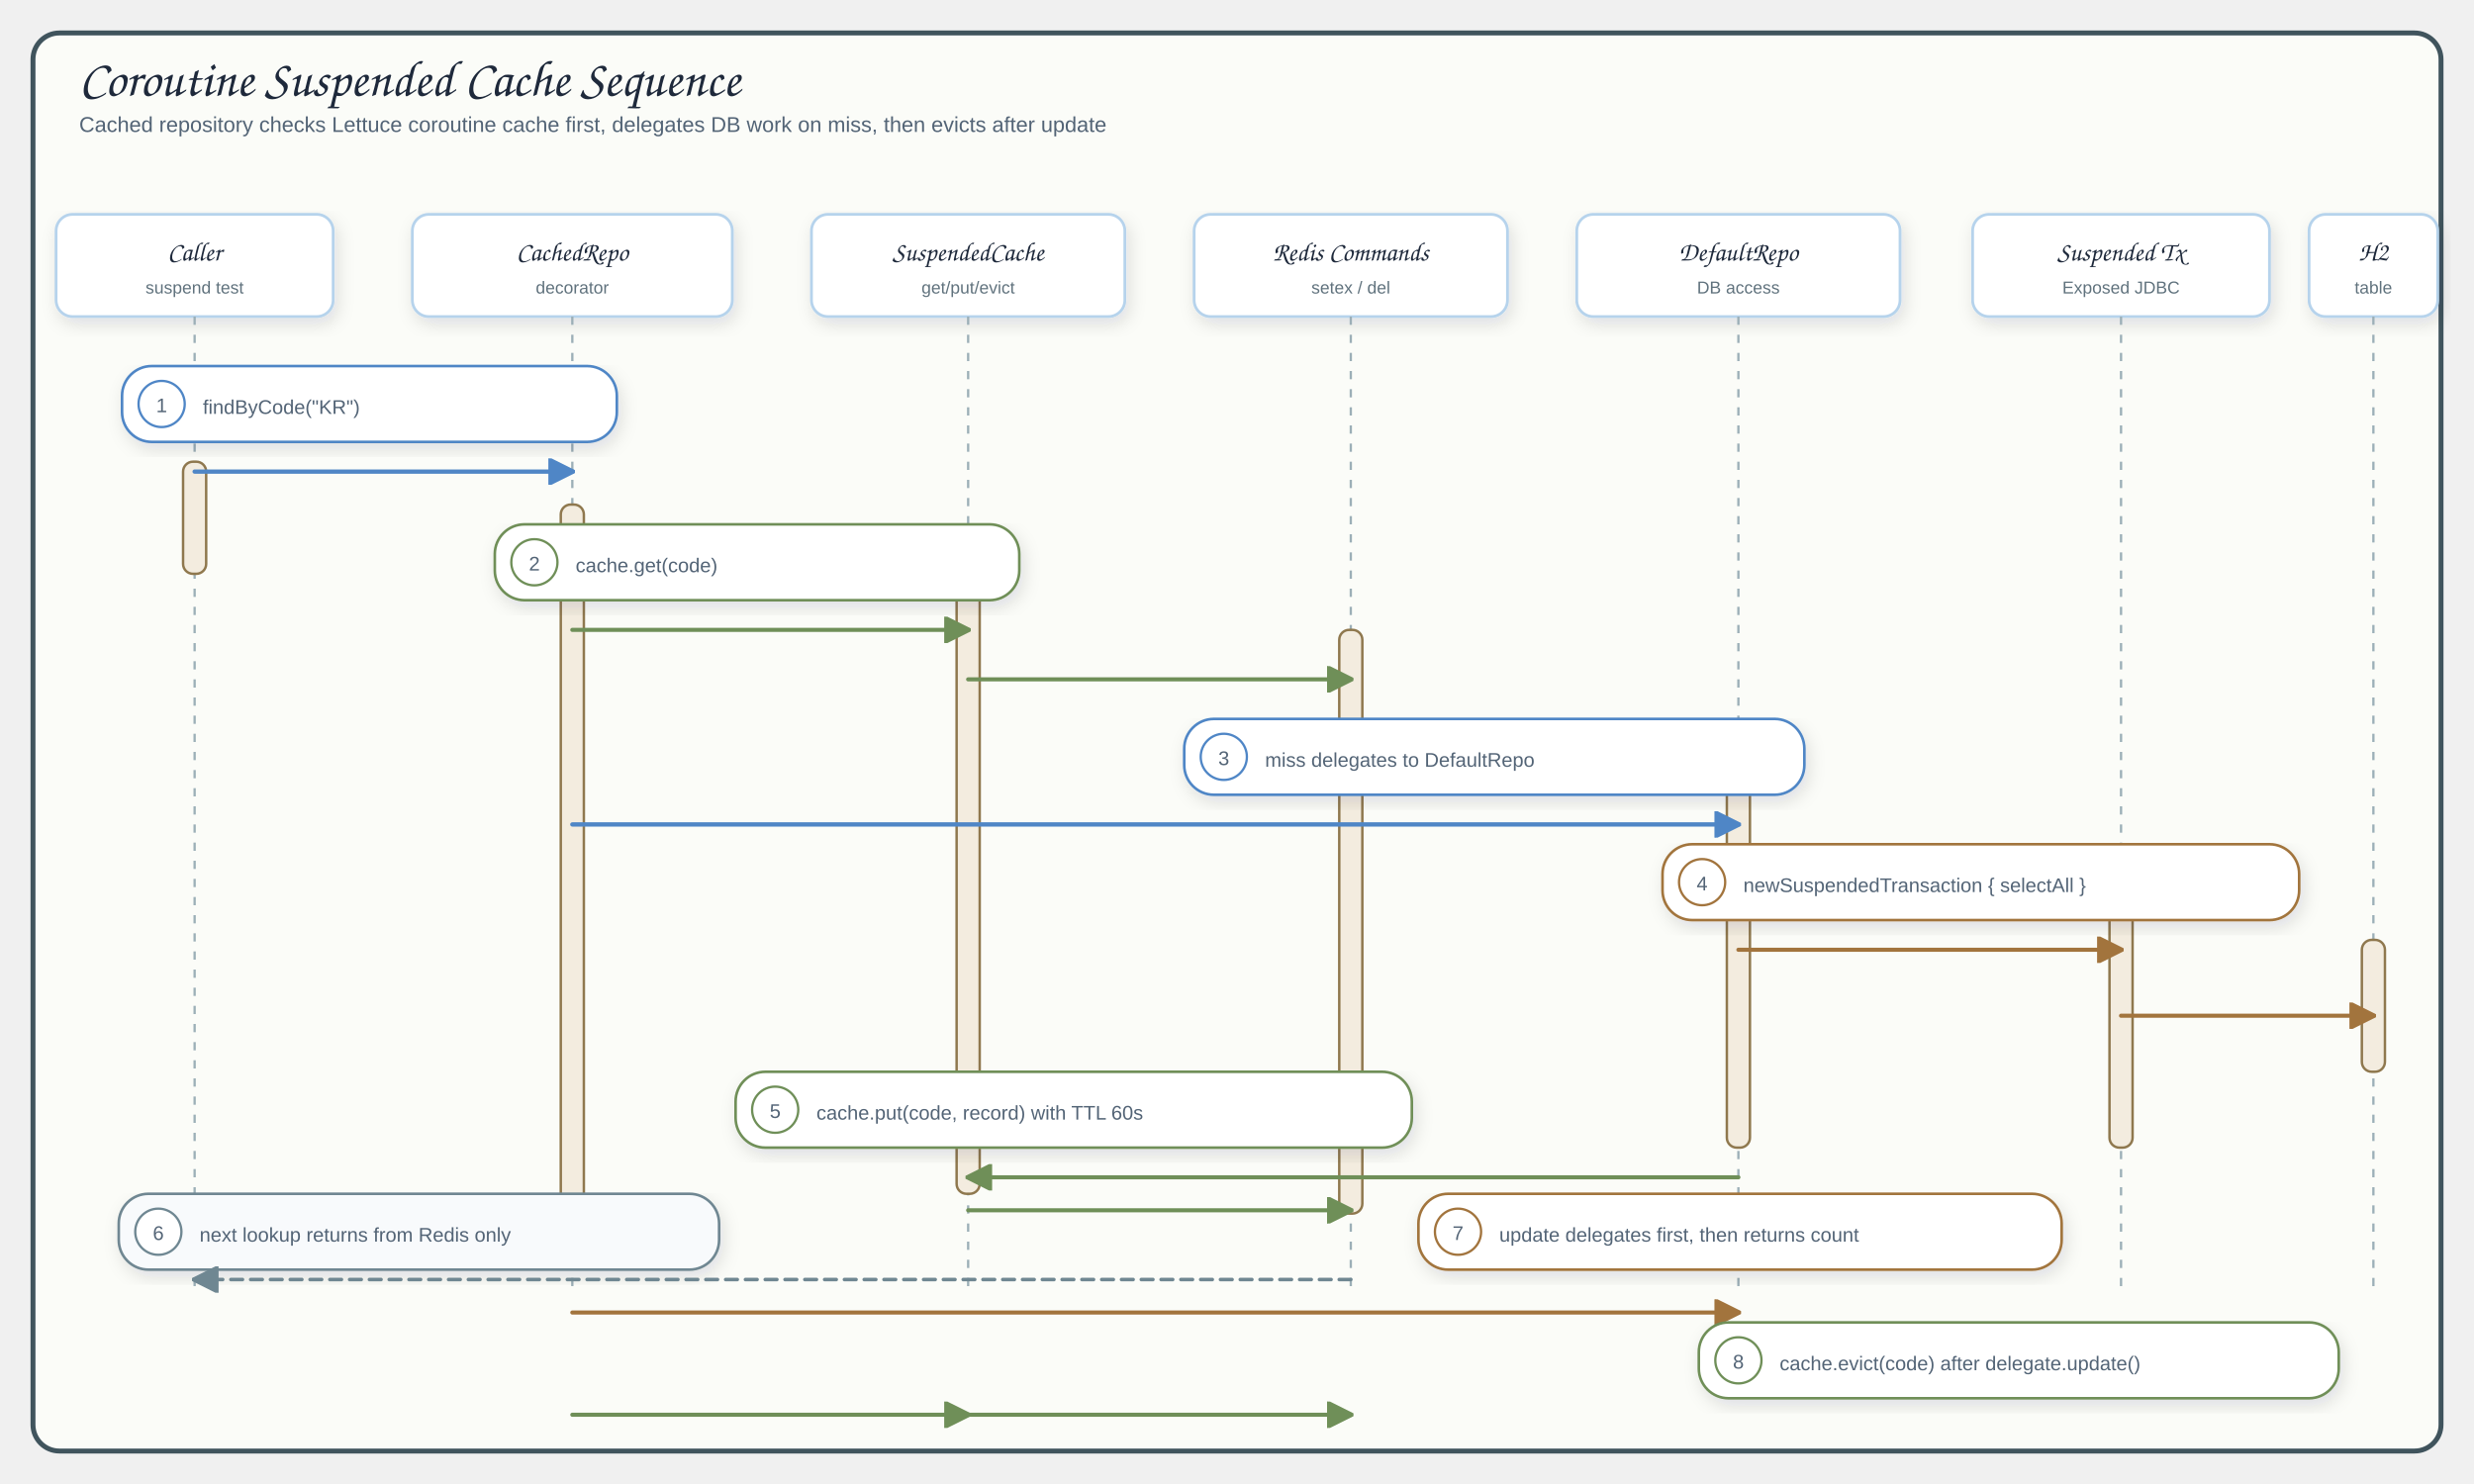
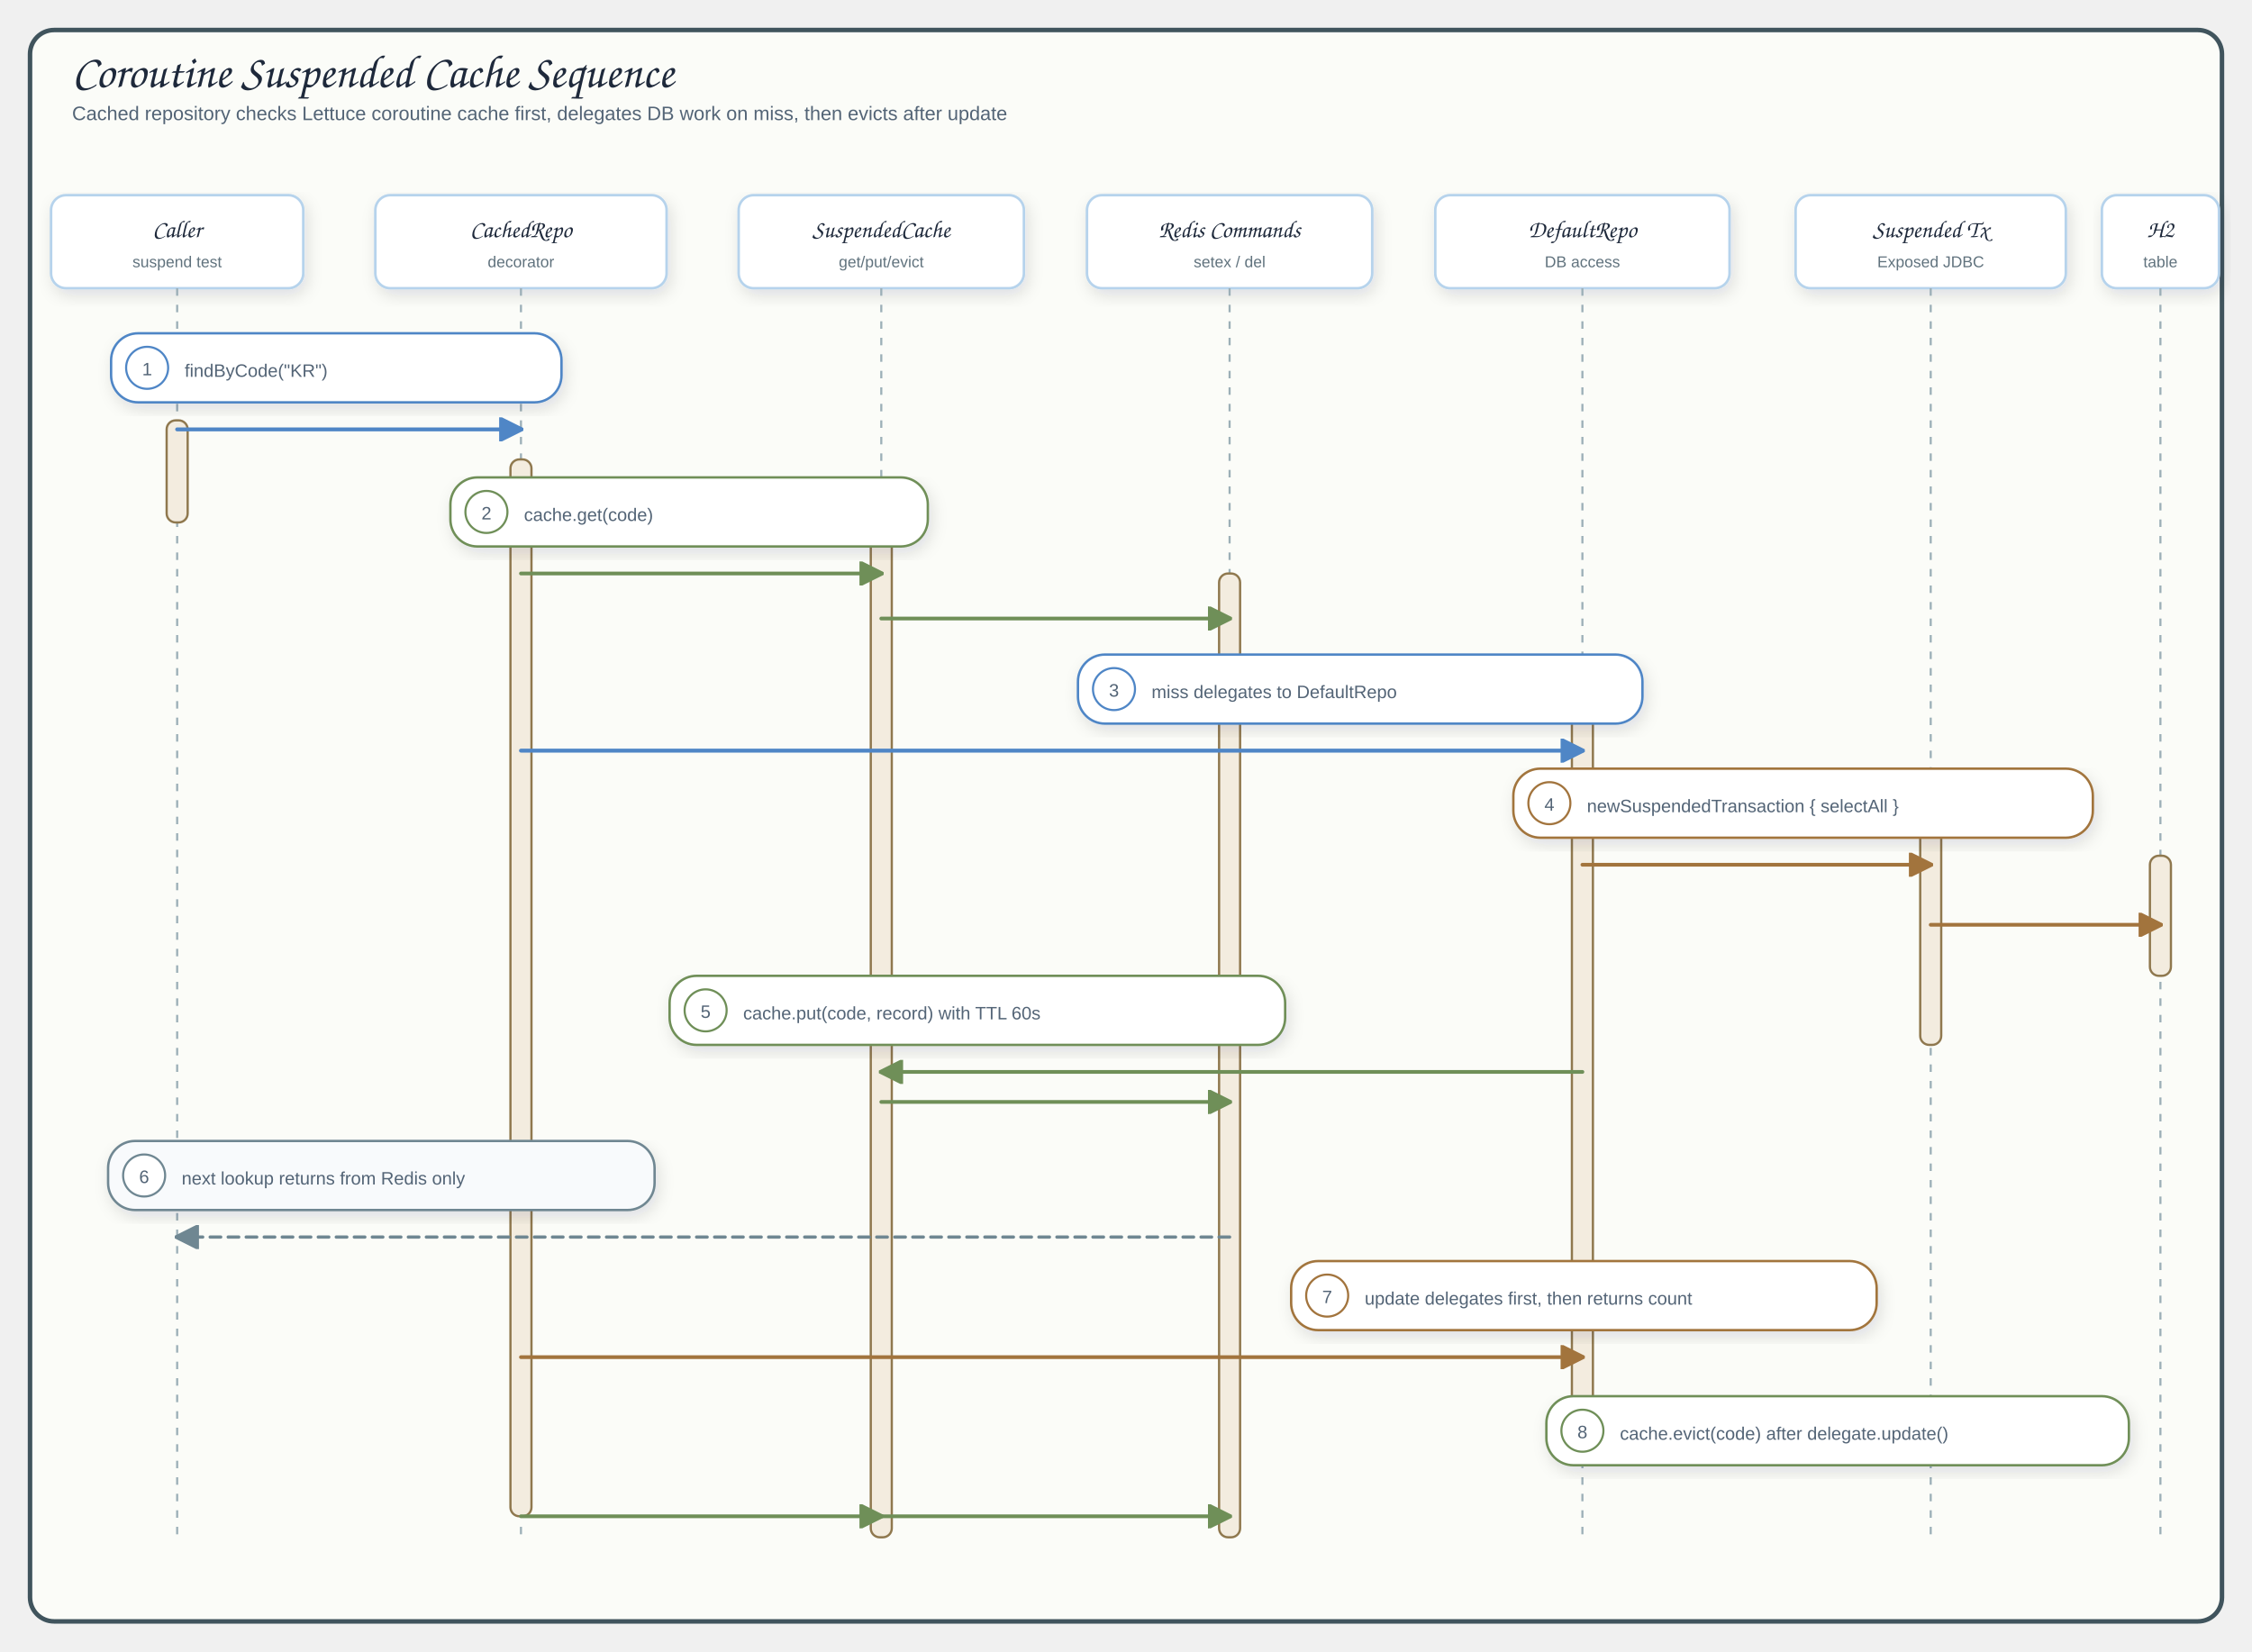
- <svg xmlns="http://www.w3.org/2000/svg" viewBox="0 0 1500 900" width="1500" height="900" role="img" aria-label="Coroutine suspended cache sequence">
+ <svg xmlns="http://www.w3.org/2000/svg" viewBox="0 0 1500 1100" width="1500" height="1100" role="img" aria-label="Coroutine suspended cache sequence">
  <defs>
    <filter id="shadow" x="-10%" y="-10%" width="120%" height="130%">
      <feDropShadow dx="2" dy="4" stdDeviation="5" flood-color="#1f2937" flood-opacity="0.12" />
    </filter>
    <marker id="arrowBlue" markerWidth="16" markerHeight="16" viewBox="0 0 10 10" markerUnits="userSpaceOnUse" refX="9" refY="5" orient="auto">
      <path d="M 0 0 L 10 5 L 0 10 Z" fill="#4f86c6" stroke="#4f86c6" stroke-dasharray="none" style="stroke-dasharray:none" />
    </marker>
    <marker id="arrowGreen" markerWidth="16" markerHeight="16" viewBox="0 0 10 10" markerUnits="userSpaceOnUse" refX="9" refY="5" orient="auto">
      <path d="M 0 0 L 10 5 L 0 10 Z" fill="#6f8f58" stroke="#6f8f58" stroke-dasharray="none" style="stroke-dasharray:none" />
    </marker>
    <marker id="arrowOrange" markerWidth="16" markerHeight="16" viewBox="0 0 10 10" markerUnits="userSpaceOnUse" refX="9" refY="5" orient="auto">
      <path d="M 0 0 L 10 5 L 0 10 Z" fill="#a2743d" stroke="#a2743d" stroke-dasharray="none" style="stroke-dasharray:none" />
    </marker>
    <marker id="arrowPurple" markerWidth="16" markerHeight="16" viewBox="0 0 10 10" markerUnits="userSpaceOnUse" refX="9" refY="5" orient="auto">
      <path d="M 0 0 L 10 5 L 0 10 Z" fill="#7a8445" stroke="#7a8445" stroke-dasharray="none" style="stroke-dasharray:none" />
    </marker>
    <marker id="arrowGray" markerWidth="16" markerHeight="16" viewBox="0 0 10 10" markerUnits="userSpaceOnUse" refX="9" refY="5" orient="auto">
      <path d="M 0 0 L 10 5 L 0 10 Z" fill="#6f8792" stroke="#6f8792" stroke-dasharray="none" style="stroke-dasharray:none" />
    </marker>
    <style>
      .canvas{fill:none}.frame{fill:#fbfcf8;stroke:#40545d;stroke-width:3}
      .title{font-family:"Architects Daughter","Comic Sans MS",cursive;font-size:31px;fill:#1e293b}
      .subtitle,.detail{font-family:"Comic Mono","Comic Sans MS","Comic Sans","Comic Neue",Arial,sans-serif;fill:#536476}
      .subtitle{font-size:13px}.detail{font-size:12px}.role{font-family:"Comic Mono","Comic Sans MS","Comic Sans","Comic Neue",Arial,sans-serif;font-size:10.5px;fill:#60727d}
      .participant{font-family:"Architects Daughter","Comic Sans MS",cursive;font-size:16px;fill:#1e293b}
      .card{stroke-width:1.7;filter:url(#shadow)}
      .header{fill:#ffffff;stroke:#b6d3ec;stroke-width:1.7;filter:url(#shadow)}
      .lifeline{stroke:#9cafb7;stroke-width:1.4;stroke-dasharray:5 6}
      .activation{fill:#f3ecdf;stroke:#8f784e;stroke-width:1.5}
      .call{fill:none;stroke:#4f86c6;stroke-width:2.6;stroke-linecap:round;stroke-linejoin:round;marker-end:url(#arrowBlue)}
      .cache{fill:none;stroke:#6f8f58;stroke-width:2.5;stroke-linecap:round;stroke-linejoin:round;marker-end:url(#arrowGreen)}
      .db{fill:none;stroke:#a2743d;stroke-width:2.5;stroke-linecap:round;stroke-linejoin:round;marker-end:url(#arrowOrange)}
      .config{fill:none;stroke:#7a8445;stroke-width:2.3;stroke-dasharray:6 5;stroke-linecap:round;stroke-linejoin:round;marker-end:url(#arrowPurple)}
      .returnLine{fill:none;stroke:#6f8792;stroke-width:2.2;stroke-dasharray:7 5;stroke-linecap:round;stroke-linejoin:round;marker-end:url(#arrowGray)}
      .pill{stroke-width:1.6;filter:url(#shadow)}
      .badge{fill:#fff;stroke-width:1.4}
    </style>
  </defs>
-   <rect width="1500" height="900" class="canvas" />
-   <rect x="20" y="20" width="1460" height="860" rx="16" class="frame" />
+   <rect width="1500" height="1100" class="canvas" />
+   <rect x="20" y="20" width="1460" height="1060" rx="16" class="frame" />
  <text x="48" y="58" class="title">Coroutine Suspended Cache Sequence</text>
  <text x="48" y="80" class="subtitle">Cached repository checks Lettuce coroutine cache first, delegates DB work on miss, then evicts after update</text>
  <rect x="34" y="130" width="168" height="62" rx="10" class="header card" />
  <text x="118" y="158" class="participant" text-anchor="middle">Caller</text>
  <text x="118" y="178" class="role" text-anchor="middle">suspend test</text>
-   <line x1="118" y1="192" x2="118" y2="786" class="lifeline" />
+   <line x1="118" y1="192" x2="118" y2="1028" class="lifeline" />
  <rect x="250" y="130" width="194" height="62" rx="10" class="header card" />
  <text x="347" y="158" class="participant" text-anchor="middle">CachedRepo</text>
  <text x="347" y="178" class="role" text-anchor="middle">decorator</text>
-   <line x1="347" y1="192" x2="347" y2="786" class="lifeline" />
+   <line x1="347" y1="192" x2="347" y2="1028" class="lifeline" />
  <rect x="492" y="130" width="190" height="62" rx="10" class="header card" />
  <text x="587" y="158" class="participant" text-anchor="middle">SuspendedCache</text>
  <text x="587" y="178" class="role" text-anchor="middle">get/put/evict</text>
-   <line x1="587" y1="192" x2="587" y2="786" class="lifeline" />
+   <line x1="587" y1="192" x2="587" y2="1028" class="lifeline" />
  <rect x="724" y="130" width="190" height="62" rx="10" class="header card" />
  <text x="819" y="158" class="participant" text-anchor="middle">Redis Commands</text>
  <text x="819" y="178" class="role" text-anchor="middle">setex / del</text>
-   <line x1="819" y1="192" x2="819" y2="786" class="lifeline" />
+   <line x1="819" y1="192" x2="819" y2="1028" class="lifeline" />
  <rect x="956" y="130" width="196" height="62" rx="10" class="header card" />
  <text x="1054" y="158" class="participant" text-anchor="middle">DefaultRepo</text>
  <text x="1054" y="178" class="role" text-anchor="middle">DB access</text>
-   <line x1="1054" y1="192" x2="1054" y2="786" class="lifeline" />
+   <line x1="1054" y1="192" x2="1054" y2="1028" class="lifeline" />
  <rect x="1196" y="130" width="180" height="62" rx="10" class="header card" />
  <text x="1286" y="158" class="participant" text-anchor="middle">Suspended Tx</text>
  <text x="1286" y="178" class="role" text-anchor="middle">Exposed JDBC</text>
-   <line x1="1286" y1="192" x2="1286" y2="786" class="lifeline" />
+   <line x1="1286" y1="192" x2="1286" y2="1028" class="lifeline" />
  <rect x="1400" y="130" width="78" height="62" rx="10" class="header card" />
  <text x="1439" y="158" class="participant" text-anchor="middle">H2</text>
  <text x="1439" y="178" class="role" text-anchor="middle">table</text>
-   <line x1="1439" y1="192" x2="1439" y2="786" class="lifeline" />
+   <line x1="1439" y1="192" x2="1439" y2="1028" class="lifeline" />
  <rect x="111" y="280" width="14" height="68" rx="6" class="activation" />
-   <rect x="340" y="306" width="14" height="452" rx="6" class="activation" />
-   <rect x="580" y="350" width="14" height="374" rx="6" class="activation" />
-   <rect x="812" y="382" width="14" height="354" rx="6" class="activation" />
-   <rect x="1047" y="468" width="14" height="228" rx="6" class="activation" />
+   <rect x="340" y="306" width="14" height="704" rx="6" class="activation" />
+   <rect x="580" y="350" width="14" height="674" rx="6" class="activation" />
+   <rect x="812" y="382" width="14" height="642" rx="6" class="activation" />
+   <rect x="1047" y="468" width="14" height="472" rx="6" class="activation" />
  <rect x="1279" y="540" width="14" height="156" rx="6" class="activation" />
  <rect x="1432" y="570" width="14" height="80" rx="6" class="activation" />
  <rect x="74" y="222" width="300" height="46" rx="18" fill="#ffffff" stroke="#4f86c6" class="pill card" />
  <circle cx="98" cy="245" r="14" class="badge" stroke="#4f86c6" />
  <text x="98" y="250" class="detail" text-anchor="middle">1</text>
  <text x="123" y="251" class="detail">findByCode("KR")</text>
  <path data-connector="caller-invokes-cached-repo" d="M118,286 H347" class="call" />
  <rect x="300" y="318" width="318" height="46" rx="18" fill="#ffffff" stroke="#6f8f58" class="pill card" />
  <circle cx="324" cy="341" r="14" class="badge" stroke="#6f8f58" />
  <text x="324" y="346" class="detail" text-anchor="middle">2</text>
  <text x="349" y="347" class="detail">cache.get(code)</text>
  <path data-connector="cached-repo-reads-cache" d="M347,382 H587" class="cache" />
  <path data-connector="cache-reads-redis" d="M587,412 H819" class="cache" />
  <rect x="718" y="436" width="376" height="46" rx="18" fill="#ffffff" stroke="#4f86c6" class="pill card" />
  <circle cx="742" cy="459" r="14" class="badge" stroke="#4f86c6" />
  <text x="742" y="464" class="detail" text-anchor="middle">3</text>
  <text x="767" y="465" class="detail">miss delegates to DefaultRepo</text>
  <path data-connector="miss-delegates-default-repo" d="M347,500 H1054" class="call" />
  <rect x="1008" y="512" width="386" height="46" rx="18" fill="#ffffff" stroke="#a2743d" class="pill card" />
  <circle cx="1032" cy="535" r="14" class="badge" stroke="#a2743d" />
  <text x="1032" y="540" class="detail" text-anchor="middle">4</text>
  <text x="1057" y="541" class="detail">newSuspendedTransaction { selectAll }</text>
  <path data-connector="default-repo-opens-suspended-transaction" d="M1054,576 H1286" class="db" />
  <path data-connector="suspended-transaction-selects-table" d="M1286,616 H1439" class="db" />
  <rect x="446" y="650" width="410" height="46" rx="18" fill="#ffffff" stroke="#6f8f58" class="pill card" />
  <circle cx="470" cy="673" r="14" class="badge" stroke="#6f8f58" />
  <text x="470" y="678" class="detail" text-anchor="middle">5</text>
  <text x="495" y="679" class="detail">cache.put(code, record) with TTL 60s</text>
  <path data-connector="cached-repo-stores-record" d="M1054,714 H587" class="cache" />
  <path data-connector="cache-setex-redis" d="M587,734 H819" class="cache" />
-   <rect x="72" y="724" width="364" height="46" rx="18" fill="#f8fafc" stroke="#6f8792" class="pill card" />
-   <circle cx="96" cy="747" r="14" class="badge" stroke="#6f8792" />
-   <text x="96" y="752" class="detail" text-anchor="middle">6</text>
-   <text x="121" y="753" class="detail">next lookup returns from Redis only</text>
-   <path data-connector="cache-hit-returns-without-db" d="M819,776 H118" class="returnLine" />
-   <rect x="860" y="724" width="390" height="46" rx="18" fill="#ffffff" stroke="#a2743d" class="pill card" />
-   <circle cx="884" cy="747" r="14" class="badge" stroke="#a2743d" />
-   <text x="884" y="752" class="detail" text-anchor="middle">7</text>
-   <text x="909" y="753" class="detail">update delegates first, then returns count</text>
-   <path data-connector="update-delegates-default-repo" d="M347,796 H1054" class="db" />
-   <rect x="1030" y="802" width="388" height="46" rx="18" fill="#ffffff" stroke="#6f8f58" class="pill card" />
-   <circle cx="1054" cy="825" r="14" class="badge" stroke="#6f8f58" />
-   <text x="1054" y="830" class="detail" text-anchor="middle">8</text>
-   <text x="1079" y="831" class="detail">cache.evict(code) after delegate.update()</text>
-   <path data-connector="cached-repo-evicts-after-update" d="M347,858 H587" class="cache" />
-   <path data-connector="cache-del-redis" d="M587,858 H819" class="cache" />
+   <rect x="72" y="760" width="364" height="46" rx="18" fill="#f8fafc" stroke="#6f8792" class="pill card" />
+   <circle cx="96" cy="783" r="14" class="badge" stroke="#6f8792" />
+   <text x="96" y="788" class="detail" text-anchor="middle">6</text>
+   <text x="121" y="789" class="detail">next lookup returns from Redis only</text>
+   <path data-connector="cache-hit-returns-without-db" d="M819,824 H118" class="returnLine" />
+   <rect x="860" y="840" width="390" height="46" rx="18" fill="#ffffff" stroke="#a2743d" class="pill card" />
+   <circle cx="884" cy="863" r="14" class="badge" stroke="#a2743d" />
+   <text x="884" y="868" class="detail" text-anchor="middle">7</text>
+   <text x="909" y="869" class="detail">update delegates first, then returns count</text>
+   <path data-connector="update-delegates-default-repo" d="M347,904 H1054" class="db" />
+   <rect x="1030" y="930" width="388" height="46" rx="18" fill="#ffffff" stroke="#6f8f58" class="pill card" />
+   <circle cx="1054" cy="953" r="14" class="badge" stroke="#6f8f58" />
+   <text x="1054" y="958" class="detail" text-anchor="middle">8</text>
+   <text x="1079" y="959" class="detail">cache.evict(code) after delegate.update()</text>
+   <path data-connector="cached-repo-evicts-after-update" d="M347,1010 H587" class="cache" />
+   <path data-connector="cache-del-redis" d="M587,1010 H819" class="cache" />
</svg>
